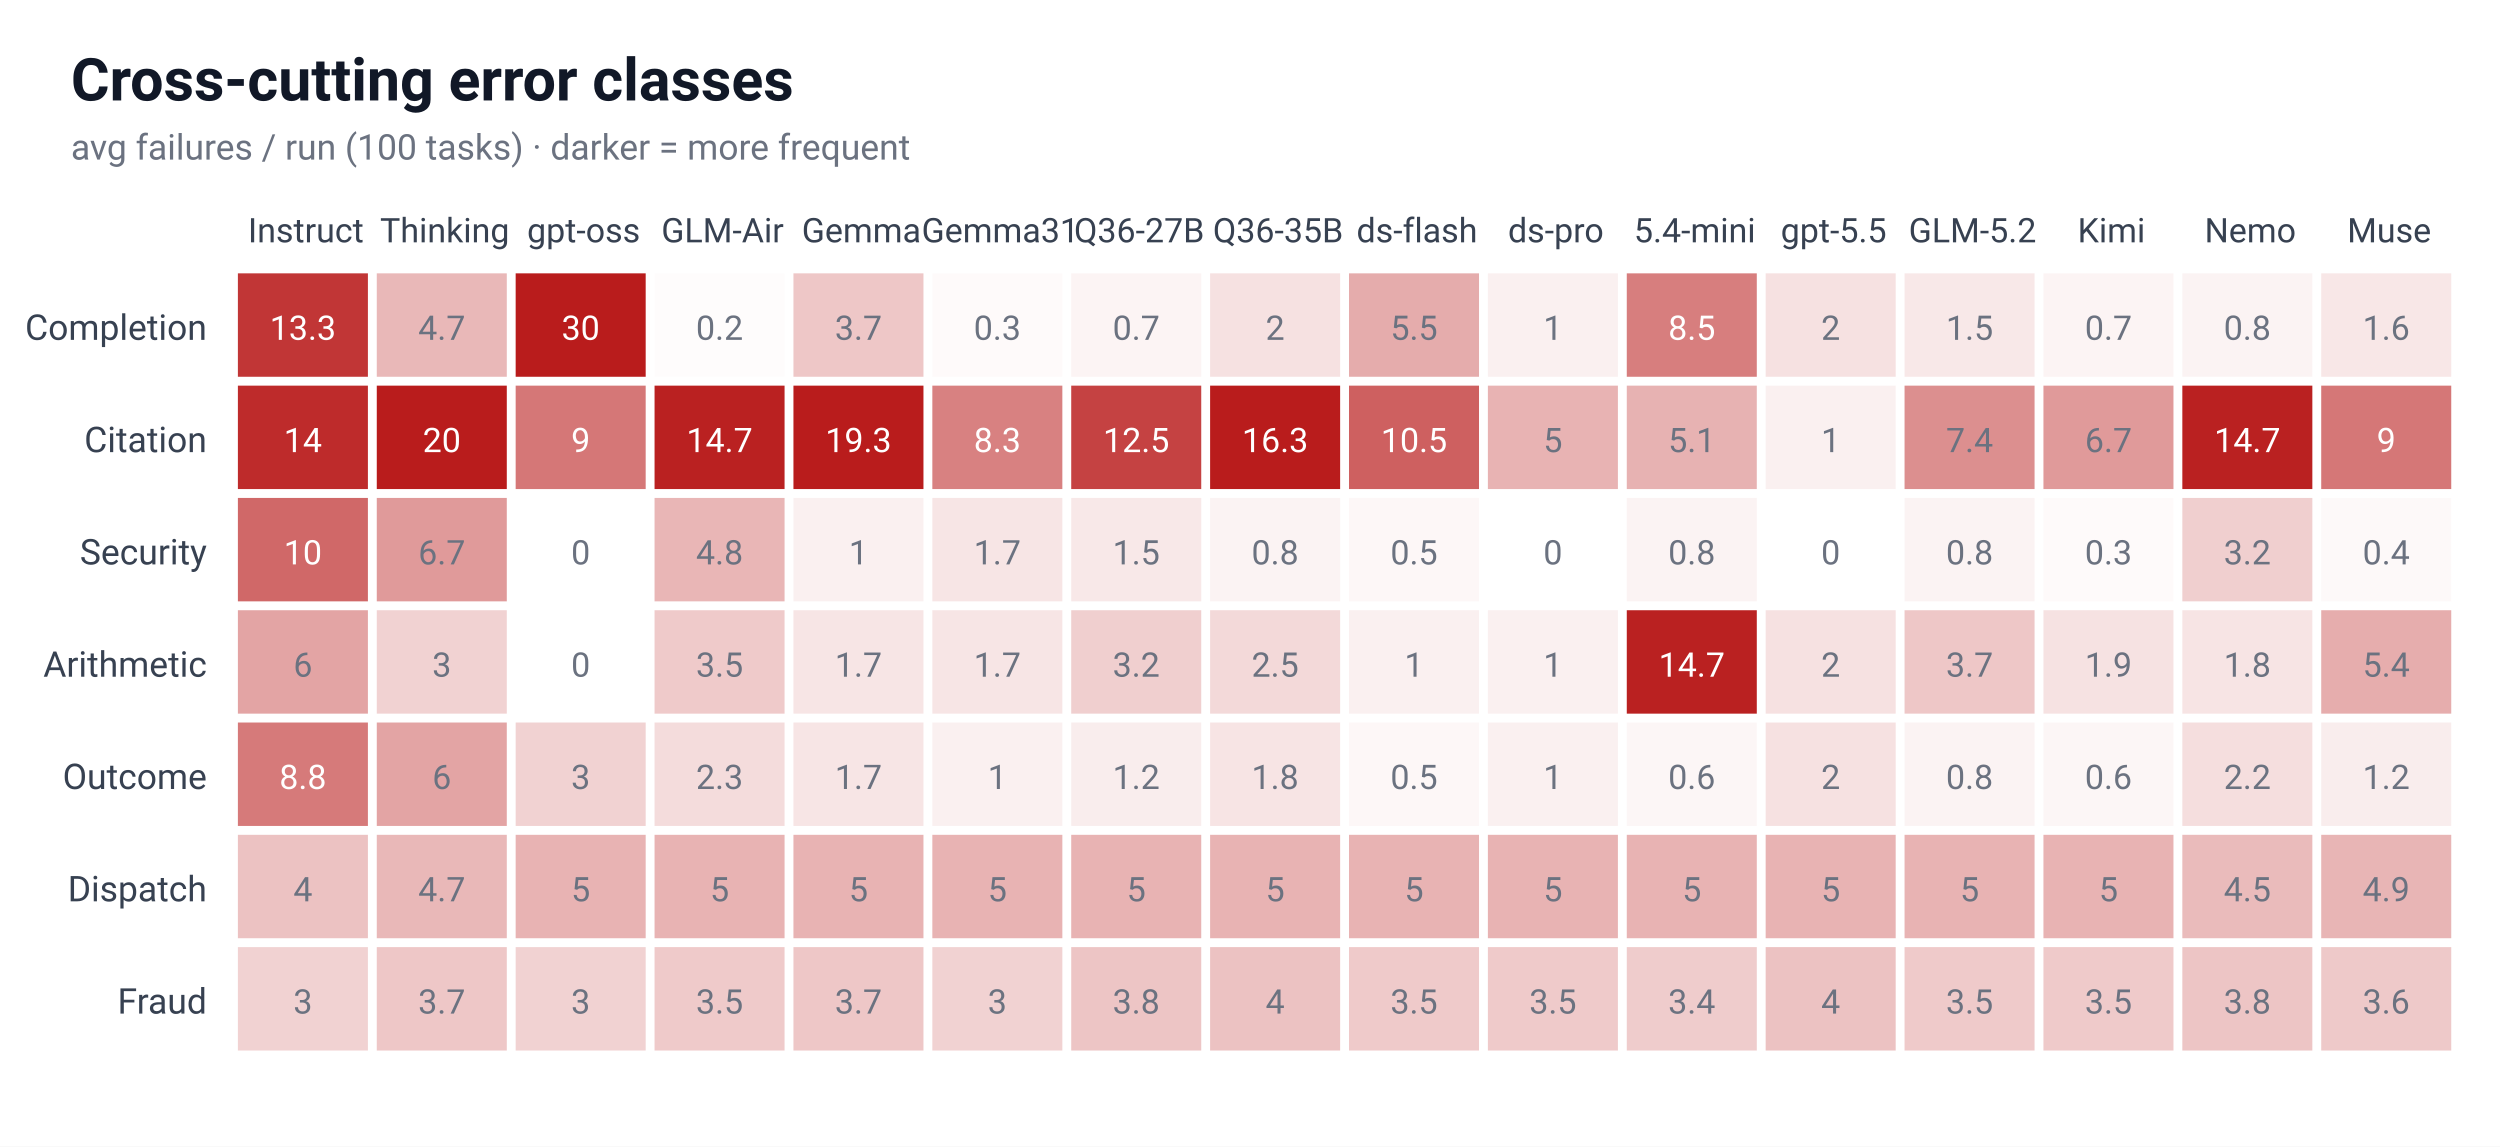
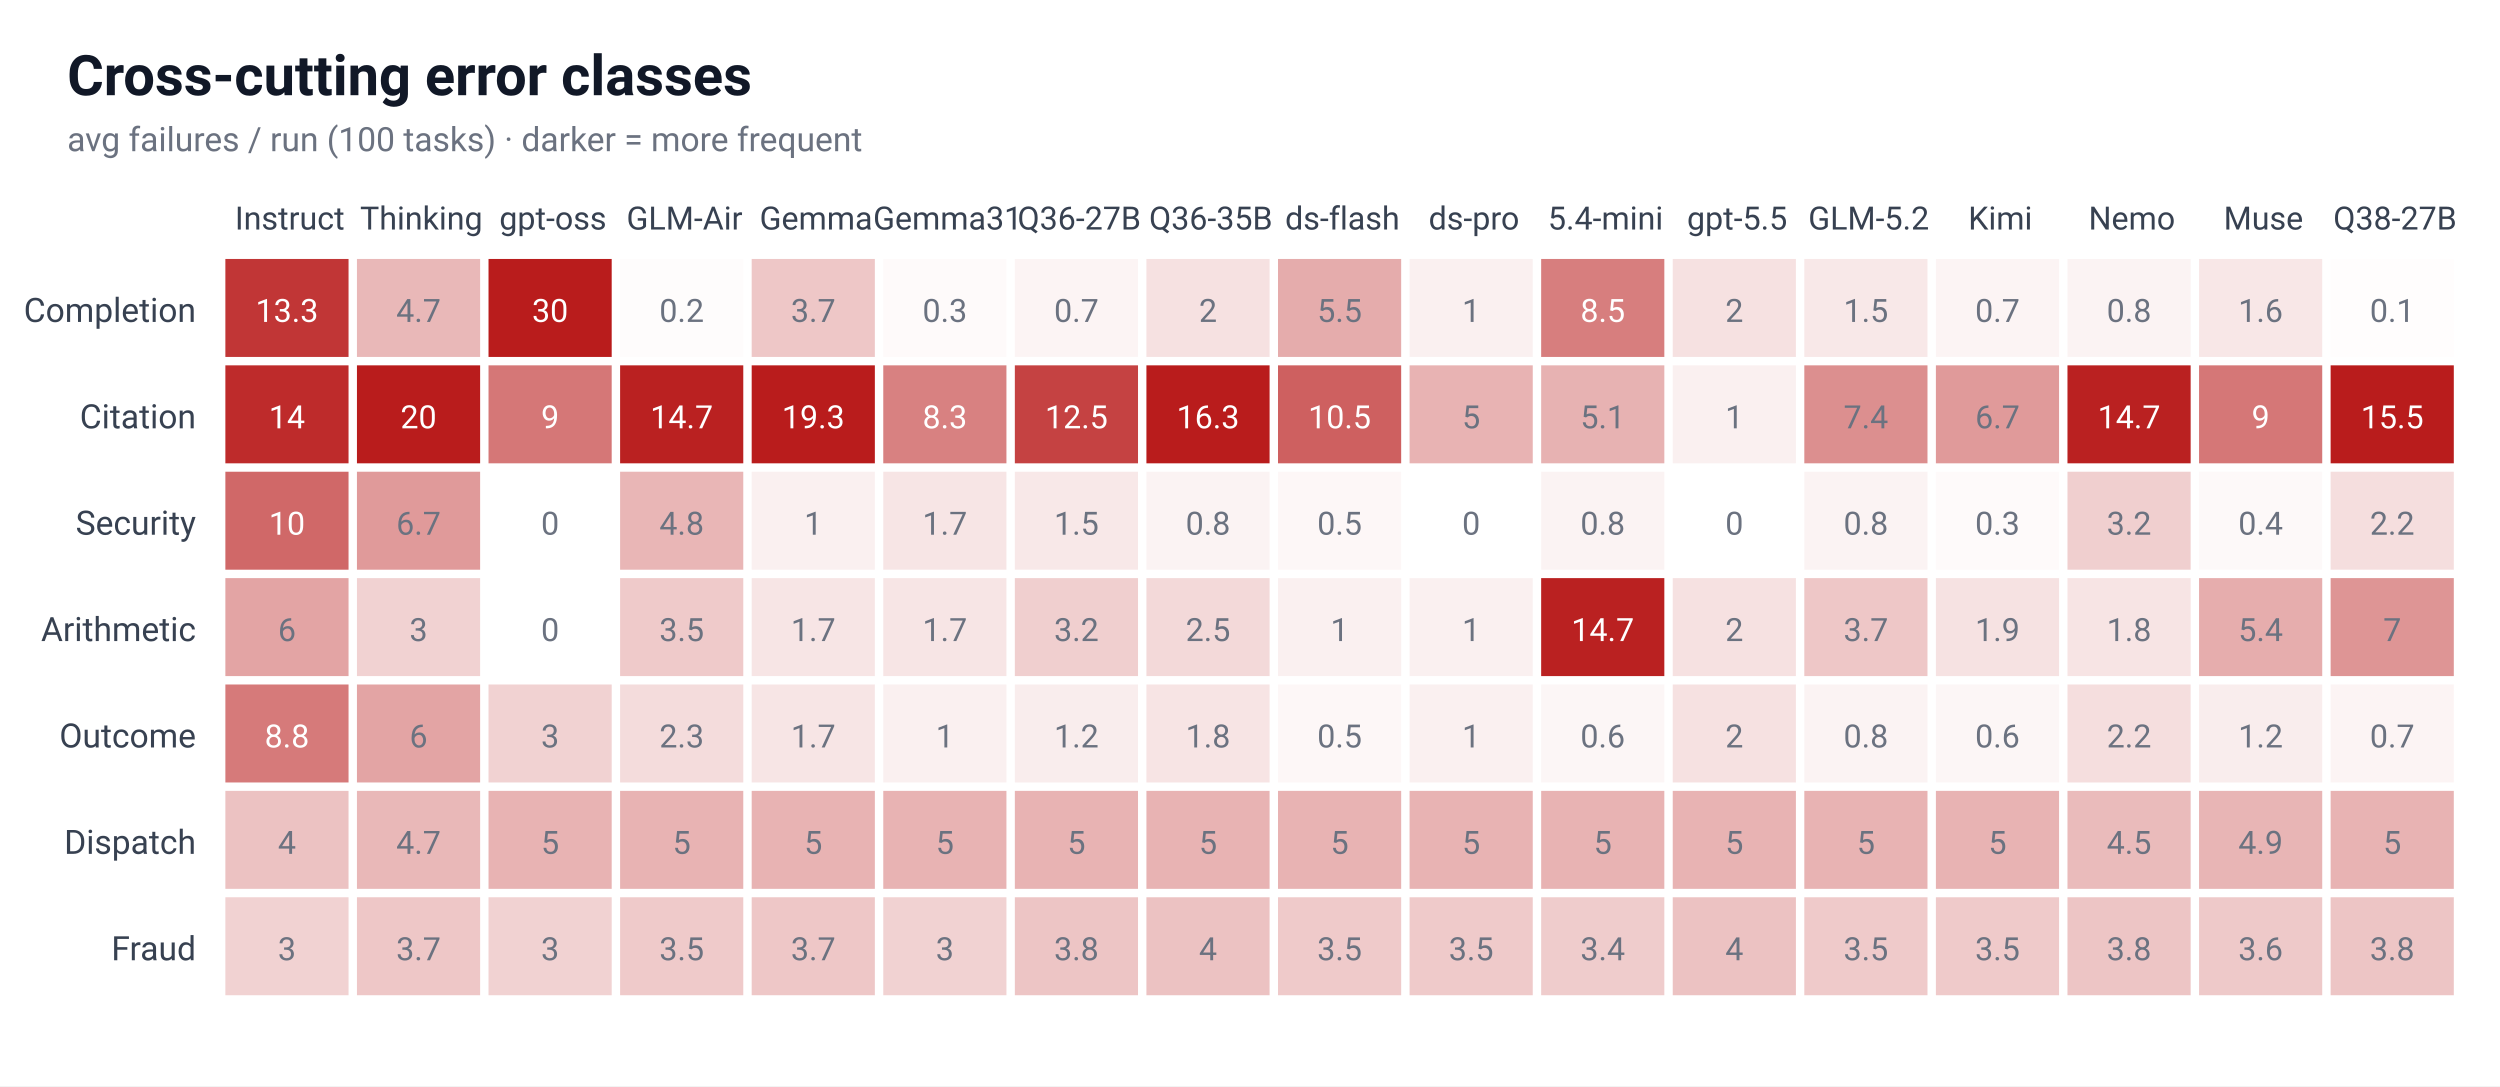
- <svg xmlns="http://www.w3.org/2000/svg" width="846" height="388" font-family="-apple-system,Segoe UI,Roboto,sans-serif">
-   <rect width="846" height="388" fill="#ffffff" />
+ <svg xmlns="http://www.w3.org/2000/svg" width="893" height="388" font-family="-apple-system,Segoe UI,Roboto,sans-serif">
+   <rect width="893" height="388" fill="#ffffff" />
  <text x="24" y="34" font-size="20" font-weight="700" fill="#111827">Cross-cutting error classes</text>
  <text x="24" y="54" font-size="12" fill="#6b7280">avg failures / run (100 tasks) · darker = more frequent</text>
  <text x="103.5" y="82" font-size="11.5" fill="#374151" text-anchor="middle">Instruct</text>
  <text x="150.5" y="82" font-size="11.5" fill="#374151" text-anchor="middle">Thinking</text>
  <text x="197.5" y="82" font-size="11.5" fill="#374151" text-anchor="middle">gpt-oss</text>
  <text x="244.5" y="82" font-size="11.5" fill="#374151" text-anchor="middle">GLM-Air</text>
  <text x="291.5" y="82" font-size="11.5" fill="#374151" text-anchor="middle">Gemma</text>
  <text x="338.5" y="82" font-size="11.5" fill="#374151" text-anchor="middle">Gemma31</text>
  <text x="385.5" y="82" font-size="11.5" fill="#374151" text-anchor="middle">Q36-27B</text>
  <text x="432.5" y="82" font-size="11.5" fill="#374151" text-anchor="middle">Q36-35B</text>
  <text x="479.5" y="82" font-size="11.5" fill="#374151" text-anchor="middle">ds-flash</text>
  <text x="526.5" y="82" font-size="11.5" fill="#374151" text-anchor="middle">ds-pro</text>
  <text x="573.5" y="82" font-size="11.5" fill="#374151" text-anchor="middle">5.4-mini</text>
  <text x="620.5" y="82" font-size="11.5" fill="#374151" text-anchor="middle">gpt-5.5</text>
  <text x="667.5" y="82" font-size="11.5" fill="#374151" text-anchor="middle">GLM-5.2</text>
  <text x="714.5" y="82" font-size="11.5" fill="#374151" text-anchor="middle">Kimi</text>
  <text x="761.5" y="82" font-size="11.5" fill="#374151" text-anchor="middle">Nemo</text>
  <text x="808.5" y="82" font-size="11.5" fill="#374151" text-anchor="middle">Muse</text>
+   <text x="855.5" y="82" font-size="11.5" fill="#374151" text-anchor="middle">Q38-27B</text>
  <text x="70" y="115" font-size="12" fill="#374151" text-anchor="end">Completion</text>
  <rect x="80" y="92" width="45" height="36" fill="rgb(193,54,54)" stroke="#ffffff" />
  <text x="102.5" y="115" font-size="11.5" fill="#ffffff" text-anchor="middle">13.3</text>
  <rect x="127" y="92" width="45" height="36" fill="rgb(233,184,184)" stroke="#ffffff" />
  <text x="149.5" y="115" font-size="11.5" fill="#6b7280" text-anchor="middle">4.7</text>
  <rect x="174" y="92" width="45" height="36" fill="rgb(185,28,28)" stroke="#ffffff" />
  <text x="196.5" y="115" font-size="11.5" fill="#ffffff" text-anchor="middle">30</text>
  <rect x="221" y="92" width="45" height="36" fill="rgb(254,252,252)" stroke="#ffffff" />
  <text x="243.5" y="115" font-size="11.5" fill="#6b7280" text-anchor="middle">0.2</text>
  <rect x="268" y="92" width="45" height="36" fill="rgb(238,199,199)" stroke="#ffffff" />
  <text x="290.5" y="115" font-size="11.5" fill="#6b7280" text-anchor="middle">3.7</text>
  <rect x="315" y="92" width="45" height="36" fill="rgb(254,250,250)" stroke="#ffffff" />
  <text x="337.5" y="115" font-size="11.5" fill="#6b7280" text-anchor="middle">0.3</text>
  <rect x="362" y="92" width="45" height="36" fill="rgb(252,244,244)" stroke="#ffffff" />
  <text x="384.5" y="115" font-size="11.5" fill="#6b7280" text-anchor="middle">0.7</text>
  <rect x="409" y="92" width="45" height="36" fill="rgb(246,225,225)" stroke="#ffffff" />
  <text x="431.5" y="115" font-size="11.5" fill="#6b7280" text-anchor="middle">2</text>
  <rect x="456" y="92" width="45" height="36" fill="rgb(229,172,172)" stroke="#ffffff" />
  <text x="478.5" y="115" font-size="11.5" fill="#6b7280" text-anchor="middle">5.5</text>
  <rect x="503" y="92" width="45" height="36" fill="rgb(250,240,240)" stroke="#ffffff" />
  <text x="525.5" y="115" font-size="11.5" fill="#6b7280" text-anchor="middle">1</text>
  <rect x="550" y="92" width="45" height="36" fill="rgb(215,126,126)" stroke="#ffffff" />
  <text x="572.5" y="115" font-size="11.5" fill="#ffffff" text-anchor="middle">8.5</text>
  <rect x="597" y="92" width="45" height="36" fill="rgb(246,225,225)" stroke="#ffffff" />
  <text x="619.5" y="115" font-size="11.5" fill="#6b7280" text-anchor="middle">2</text>
  <rect x="644" y="92" width="45" height="36" fill="rgb(248,232,232)" stroke="#ffffff" />
  <text x="666.5" y="115" font-size="11.5" fill="#6b7280" text-anchor="middle">1.5</text>
  <rect x="691" y="92" width="45" height="36" fill="rgb(252,244,244)" stroke="#ffffff" />
  <text x="713.5" y="115" font-size="11.5" fill="#6b7280" text-anchor="middle">0.7</text>
  <rect x="738" y="92" width="45" height="36" fill="rgb(251,243,243)" stroke="#ffffff" />
  <text x="760.5" y="115" font-size="11.5" fill="#6b7280" text-anchor="middle">0.8</text>
  <rect x="785" y="92" width="45" height="36" fill="rgb(248,231,231)" stroke="#ffffff" />
  <text x="807.5" y="115" font-size="11.5" fill="#6b7280" text-anchor="middle">1.6</text>
+   <rect x="832" y="92" width="45" height="36" fill="rgb(255,253,253)" stroke="#ffffff" />
+   <text x="854.5" y="115" font-size="11.5" fill="#6b7280" text-anchor="middle">0.1</text>
  <text x="70" y="153" font-size="12" fill="#374151" text-anchor="end">Citation</text>
  <rect x="80" y="130" width="45" height="36" fill="rgb(190,43,43)" stroke="#ffffff" />
  <text x="102.5" y="153" font-size="11.5" fill="#ffffff" text-anchor="middle">14</text>
  <rect x="127" y="130" width="45" height="36" fill="rgb(185,28,28)" stroke="#ffffff" />
  <text x="149.5" y="153" font-size="11.5" fill="#ffffff" text-anchor="middle">20</text>
  <rect x="174" y="130" width="45" height="36" fill="rgb(213,119,119)" stroke="#ffffff" />
  <text x="196.5" y="153" font-size="11.5" fill="#ffffff" text-anchor="middle">9</text>
  <rect x="221" y="130" width="45" height="36" fill="rgb(186,33,33)" stroke="#ffffff" />
  <text x="243.5" y="153" font-size="11.5" fill="#ffffff" text-anchor="middle">14.7</text>
  <rect x="268" y="130" width="45" height="36" fill="rgb(185,28,28)" stroke="#ffffff" />
  <text x="290.5" y="153" font-size="11.5" fill="#ffffff" text-anchor="middle">19.3</text>
  <rect x="315" y="130" width="45" height="36" fill="rgb(216,129,129)" stroke="#ffffff" />
  <text x="337.5" y="153" font-size="11.5" fill="#ffffff" text-anchor="middle">8.3</text>
  <rect x="362" y="130" width="45" height="36" fill="rgb(197,66,66)" stroke="#ffffff" />
  <text x="384.5" y="153" font-size="11.5" fill="#ffffff" text-anchor="middle">12.5</text>
  <rect x="409" y="130" width="45" height="36" fill="rgb(185,28,28)" stroke="#ffffff" />
  <text x="431.5" y="153" font-size="11.5" fill="#ffffff" text-anchor="middle">16.3</text>
  <rect x="456" y="130" width="45" height="36" fill="rgb(206,96,96)" stroke="#ffffff" />
  <text x="478.5" y="153" font-size="11.5" fill="#ffffff" text-anchor="middle">10.5</text>
  <rect x="503" y="130" width="45" height="36" fill="rgb(232,179,179)" stroke="#ffffff" />
  <text x="525.5" y="153" font-size="11.5" fill="#6b7280" text-anchor="middle">5</text>
  <rect x="550" y="130" width="45" height="36" fill="rgb(231,178,178)" stroke="#ffffff" />
  <text x="572.5" y="153" font-size="11.5" fill="#6b7280" text-anchor="middle">5.1</text>
  <rect x="597" y="130" width="45" height="36" fill="rgb(250,240,240)" stroke="#ffffff" />
  <text x="619.5" y="153" font-size="11.5" fill="#6b7280" text-anchor="middle">1</text>
  <rect x="644" y="130" width="45" height="36" fill="rgb(220,143,143)" stroke="#ffffff" />
  <text x="666.5" y="153" font-size="11.5" fill="#6b7280" text-anchor="middle">7.4</text>
  <rect x="691" y="130" width="45" height="36" fill="rgb(224,154,154)" stroke="#ffffff" />
  <text x="713.5" y="153" font-size="11.5" fill="#6b7280" text-anchor="middle">6.7</text>
  <rect x="738" y="130" width="45" height="36" fill="rgb(186,33,33)" stroke="#ffffff" />
  <text x="760.5" y="153" font-size="11.5" fill="#ffffff" text-anchor="middle">14.7</text>
  <rect x="785" y="130" width="45" height="36" fill="rgb(213,119,119)" stroke="#ffffff" />
  <text x="807.5" y="153" font-size="11.5" fill="#ffffff" text-anchor="middle">9</text>
+   <rect x="832" y="130" width="45" height="36" fill="rgb(185,28,28)" stroke="#ffffff" />
+   <text x="854.5" y="153" font-size="11.5" fill="#ffffff" text-anchor="middle">15.5</text>
  <text x="70" y="191" font-size="12" fill="#374151" text-anchor="end">Security</text>
  <rect x="80" y="168" width="45" height="36" fill="rgb(208,104,104)" stroke="#ffffff" />
  <text x="102.5" y="191" font-size="11.5" fill="#ffffff" text-anchor="middle">10</text>
  <rect x="127" y="168" width="45" height="36" fill="rgb(224,154,154)" stroke="#ffffff" />
  <text x="149.5" y="191" font-size="11.5" fill="#6b7280" text-anchor="middle">6.7</text>
  <rect x="174" y="168" width="45" height="36" fill="rgb(255,255,255)" stroke="#ffffff" />
  <text x="196.5" y="191" font-size="11.5" fill="#6b7280" text-anchor="middle">0</text>
  <rect x="221" y="168" width="45" height="36" fill="rgb(233,182,182)" stroke="#ffffff" />
  <text x="243.5" y="191" font-size="11.5" fill="#6b7280" text-anchor="middle">4.8</text>
  <rect x="268" y="168" width="45" height="36" fill="rgb(250,240,240)" stroke="#ffffff" />
  <text x="290.5" y="191" font-size="11.5" fill="#6b7280" text-anchor="middle">1</text>
  <rect x="315" y="168" width="45" height="36" fill="rgb(247,229,229)" stroke="#ffffff" />
  <text x="337.5" y="191" font-size="11.5" fill="#6b7280" text-anchor="middle">1.7</text>
  <rect x="362" y="168" width="45" height="36" fill="rgb(248,232,232)" stroke="#ffffff" />
  <text x="384.5" y="191" font-size="11.5" fill="#6b7280" text-anchor="middle">1.5</text>
  <rect x="409" y="168" width="45" height="36" fill="rgb(251,243,243)" stroke="#ffffff" />
  <text x="431.5" y="191" font-size="11.5" fill="#6b7280" text-anchor="middle">0.8</text>
  <rect x="456" y="168" width="45" height="36" fill="rgb(253,247,247)" stroke="#ffffff" />
  <text x="478.5" y="191" font-size="11.5" fill="#6b7280" text-anchor="middle">0.5</text>
  <rect x="503" y="168" width="45" height="36" fill="rgb(255,255,255)" stroke="#ffffff" />
  <text x="525.5" y="191" font-size="11.5" fill="#6b7280" text-anchor="middle">0</text>
  <rect x="550" y="168" width="45" height="36" fill="rgb(251,243,243)" stroke="#ffffff" />
  <text x="572.5" y="191" font-size="11.5" fill="#6b7280" text-anchor="middle">0.8</text>
  <rect x="597" y="168" width="45" height="36" fill="rgb(255,255,255)" stroke="#ffffff" />
  <text x="619.5" y="191" font-size="11.5" fill="#6b7280" text-anchor="middle">0</text>
  <rect x="644" y="168" width="45" height="36" fill="rgb(251,243,243)" stroke="#ffffff" />
  <text x="666.5" y="191" font-size="11.5" fill="#6b7280" text-anchor="middle">0.8</text>
  <rect x="691" y="168" width="45" height="36" fill="rgb(254,250,250)" stroke="#ffffff" />
  <text x="713.5" y="191" font-size="11.5" fill="#6b7280" text-anchor="middle">0.3</text>
  <rect x="738" y="168" width="45" height="36" fill="rgb(240,207,207)" stroke="#ffffff" />
  <text x="760.5" y="191" font-size="11.5" fill="#6b7280" text-anchor="middle">3.2</text>
  <rect x="785" y="168" width="45" height="36" fill="rgb(253,249,249)" stroke="#ffffff" />
  <text x="807.5" y="191" font-size="11.5" fill="#6b7280" text-anchor="middle">0.4</text>
+   <rect x="832" y="168" width="45" height="36" fill="rgb(245,222,222)" stroke="#ffffff" />
+   <text x="854.5" y="191" font-size="11.5" fill="#6b7280" text-anchor="middle">2.2</text>
  <text x="70" y="229" font-size="12" fill="#374151" text-anchor="end">Arithmetic</text>
  <rect x="80" y="206" width="45" height="36" fill="rgb(227,164,164)" stroke="#ffffff" />
  <text x="102.5" y="229" font-size="11.5" fill="#6b7280" text-anchor="middle">6</text>
  <rect x="127" y="206" width="45" height="36" fill="rgb(241,210,210)" stroke="#ffffff" />
  <text x="149.5" y="229" font-size="11.5" fill="#6b7280" text-anchor="middle">3</text>
  <rect x="174" y="206" width="45" height="36" fill="rgb(255,255,255)" stroke="#ffffff" />
  <text x="196.5" y="229" font-size="11.5" fill="#6b7280" text-anchor="middle">0</text>
  <rect x="221" y="206" width="45" height="36" fill="rgb(239,202,202)" stroke="#ffffff" />
  <text x="243.5" y="229" font-size="11.5" fill="#6b7280" text-anchor="middle">3.5</text>
  <rect x="268" y="206" width="45" height="36" fill="rgb(247,229,229)" stroke="#ffffff" />
  <text x="290.5" y="229" font-size="11.5" fill="#6b7280" text-anchor="middle">1.7</text>
  <rect x="315" y="206" width="45" height="36" fill="rgb(247,229,229)" stroke="#ffffff" />
  <text x="337.5" y="229" font-size="11.5" fill="#6b7280" text-anchor="middle">1.7</text>
  <rect x="362" y="206" width="45" height="36" fill="rgb(240,207,207)" stroke="#ffffff" />
  <text x="384.5" y="229" font-size="11.5" fill="#6b7280" text-anchor="middle">3.2</text>
  <rect x="409" y="206" width="45" height="36" fill="rgb(243,217,217)" stroke="#ffffff" />
  <text x="431.5" y="229" font-size="11.5" fill="#6b7280" text-anchor="middle">2.5</text>
  <rect x="456" y="206" width="45" height="36" fill="rgb(250,240,240)" stroke="#ffffff" />
  <text x="478.5" y="229" font-size="11.5" fill="#6b7280" text-anchor="middle">1</text>
  <rect x="503" y="206" width="45" height="36" fill="rgb(250,240,240)" stroke="#ffffff" />
  <text x="525.5" y="229" font-size="11.5" fill="#6b7280" text-anchor="middle">1</text>
  <rect x="550" y="206" width="45" height="36" fill="rgb(186,33,33)" stroke="#ffffff" />
  <text x="572.5" y="229" font-size="11.5" fill="#ffffff" text-anchor="middle">14.7</text>
  <rect x="597" y="206" width="45" height="36" fill="rgb(246,225,225)" stroke="#ffffff" />
  <text x="619.5" y="229" font-size="11.5" fill="#6b7280" text-anchor="middle">2</text>
  <rect x="644" y="206" width="45" height="36" fill="rgb(238,199,199)" stroke="#ffffff" />
  <text x="666.5" y="229" font-size="11.5" fill="#6b7280" text-anchor="middle">3.7</text>
  <rect x="691" y="206" width="45" height="36" fill="rgb(246,226,226)" stroke="#ffffff" />
  <text x="713.5" y="229" font-size="11.5" fill="#6b7280" text-anchor="middle">1.9</text>
  <rect x="738" y="206" width="45" height="36" fill="rgb(247,228,228)" stroke="#ffffff" />
  <text x="760.5" y="229" font-size="11.5" fill="#6b7280" text-anchor="middle">1.8</text>
  <rect x="785" y="206" width="45" height="36" fill="rgb(230,173,173)" stroke="#ffffff" />
  <text x="807.5" y="229" font-size="11.5" fill="#6b7280" text-anchor="middle">5.4</text>
+   <rect x="832" y="206" width="45" height="36" fill="rgb(222,149,149)" stroke="#ffffff" />
+   <text x="854.5" y="229" font-size="11.5" fill="#6b7280" text-anchor="middle">7</text>
  <text x="70" y="267" font-size="12" fill="#374151" text-anchor="end">Outcome</text>
  <rect x="80" y="244" width="45" height="36" fill="rgb(214,122,122)" stroke="#ffffff" />
  <text x="102.5" y="267" font-size="11.5" fill="#ffffff" text-anchor="middle">8.8</text>
  <rect x="127" y="244" width="45" height="36" fill="rgb(227,164,164)" stroke="#ffffff" />
  <text x="149.5" y="267" font-size="11.5" fill="#6b7280" text-anchor="middle">6</text>
  <rect x="174" y="244" width="45" height="36" fill="rgb(241,210,210)" stroke="#ffffff" />
  <text x="196.5" y="267" font-size="11.5" fill="#6b7280" text-anchor="middle">3</text>
  <rect x="221" y="244" width="45" height="36" fill="rgb(244,220,220)" stroke="#ffffff" />
  <text x="243.5" y="267" font-size="11.5" fill="#6b7280" text-anchor="middle">2.3</text>
  <rect x="268" y="244" width="45" height="36" fill="rgb(247,229,229)" stroke="#ffffff" />
  <text x="290.5" y="267" font-size="11.5" fill="#6b7280" text-anchor="middle">1.7</text>
  <rect x="315" y="244" width="45" height="36" fill="rgb(250,240,240)" stroke="#ffffff" />
  <text x="337.5" y="267" font-size="11.5" fill="#6b7280" text-anchor="middle">1</text>
  <rect x="362" y="244" width="45" height="36" fill="rgb(249,237,237)" stroke="#ffffff" />
  <text x="384.5" y="267" font-size="11.5" fill="#6b7280" text-anchor="middle">1.2</text>
  <rect x="409" y="244" width="45" height="36" fill="rgb(247,228,228)" stroke="#ffffff" />
  <text x="431.5" y="267" font-size="11.5" fill="#6b7280" text-anchor="middle">1.8</text>
  <rect x="456" y="244" width="45" height="36" fill="rgb(253,247,247)" stroke="#ffffff" />
  <text x="478.5" y="267" font-size="11.5" fill="#6b7280" text-anchor="middle">0.5</text>
  <rect x="503" y="244" width="45" height="36" fill="rgb(250,240,240)" stroke="#ffffff" />
  <text x="525.5" y="267" font-size="11.5" fill="#6b7280" text-anchor="middle">1</text>
  <rect x="550" y="244" width="45" height="36" fill="rgb(252,246,246)" stroke="#ffffff" />
  <text x="572.5" y="267" font-size="11.5" fill="#6b7280" text-anchor="middle">0.6</text>
  <rect x="597" y="244" width="45" height="36" fill="rgb(246,225,225)" stroke="#ffffff" />
  <text x="619.5" y="267" font-size="11.5" fill="#6b7280" text-anchor="middle">2</text>
  <rect x="644" y="244" width="45" height="36" fill="rgb(251,243,243)" stroke="#ffffff" />
  <text x="666.5" y="267" font-size="11.5" fill="#6b7280" text-anchor="middle">0.8</text>
  <rect x="691" y="244" width="45" height="36" fill="rgb(252,246,246)" stroke="#ffffff" />
  <text x="713.5" y="267" font-size="11.5" fill="#6b7280" text-anchor="middle">0.6</text>
  <rect x="738" y="244" width="45" height="36" fill="rgb(245,222,222)" stroke="#ffffff" />
  <text x="760.5" y="267" font-size="11.5" fill="#6b7280" text-anchor="middle">2.2</text>
  <rect x="785" y="244" width="45" height="36" fill="rgb(249,237,237)" stroke="#ffffff" />
  <text x="807.5" y="267" font-size="11.5" fill="#6b7280" text-anchor="middle">1.2</text>
+   <rect x="832" y="244" width="45" height="36" fill="rgb(252,244,244)" stroke="#ffffff" />
+   <text x="854.5" y="267" font-size="11.5" fill="#6b7280" text-anchor="middle">0.7</text>
  <text x="70" y="305" font-size="12" fill="#374151" text-anchor="end">Dispatch</text>
  <rect x="80" y="282" width="45" height="36" fill="rgb(236,194,194)" stroke="#ffffff" />
  <text x="102.5" y="305" font-size="11.5" fill="#6b7280" text-anchor="middle">4</text>
  <rect x="127" y="282" width="45" height="36" fill="rgb(233,184,184)" stroke="#ffffff" />
  <text x="149.5" y="305" font-size="11.5" fill="#6b7280" text-anchor="middle">4.7</text>
  <rect x="174" y="282" width="45" height="36" fill="rgb(232,179,179)" stroke="#ffffff" />
  <text x="196.5" y="305" font-size="11.5" fill="#6b7280" text-anchor="middle">5</text>
  <rect x="221" y="282" width="45" height="36" fill="rgb(232,179,179)" stroke="#ffffff" />
  <text x="243.5" y="305" font-size="11.5" fill="#6b7280" text-anchor="middle">5</text>
  <rect x="268" y="282" width="45" height="36" fill="rgb(232,179,179)" stroke="#ffffff" />
  <text x="290.5" y="305" font-size="11.5" fill="#6b7280" text-anchor="middle">5</text>
  <rect x="315" y="282" width="45" height="36" fill="rgb(232,179,179)" stroke="#ffffff" />
  <text x="337.5" y="305" font-size="11.5" fill="#6b7280" text-anchor="middle">5</text>
  <rect x="362" y="282" width="45" height="36" fill="rgb(232,179,179)" stroke="#ffffff" />
  <text x="384.5" y="305" font-size="11.5" fill="#6b7280" text-anchor="middle">5</text>
  <rect x="409" y="282" width="45" height="36" fill="rgb(232,179,179)" stroke="#ffffff" />
  <text x="431.5" y="305" font-size="11.5" fill="#6b7280" text-anchor="middle">5</text>
  <rect x="456" y="282" width="45" height="36" fill="rgb(232,179,179)" stroke="#ffffff" />
  <text x="478.5" y="305" font-size="11.5" fill="#6b7280" text-anchor="middle">5</text>
  <rect x="503" y="282" width="45" height="36" fill="rgb(232,179,179)" stroke="#ffffff" />
  <text x="525.5" y="305" font-size="11.5" fill="#6b7280" text-anchor="middle">5</text>
  <rect x="550" y="282" width="45" height="36" fill="rgb(232,179,179)" stroke="#ffffff" />
  <text x="572.5" y="305" font-size="11.5" fill="#6b7280" text-anchor="middle">5</text>
  <rect x="597" y="282" width="45" height="36" fill="rgb(232,179,179)" stroke="#ffffff" />
  <text x="619.5" y="305" font-size="11.5" fill="#6b7280" text-anchor="middle">5</text>
  <rect x="644" y="282" width="45" height="36" fill="rgb(232,179,179)" stroke="#ffffff" />
  <text x="666.5" y="305" font-size="11.5" fill="#6b7280" text-anchor="middle">5</text>
  <rect x="691" y="282" width="45" height="36" fill="rgb(232,179,179)" stroke="#ffffff" />
  <text x="713.5" y="305" font-size="11.5" fill="#6b7280" text-anchor="middle">5</text>
  <rect x="738" y="282" width="45" height="36" fill="rgb(234,187,187)" stroke="#ffffff" />
  <text x="760.5" y="305" font-size="11.5" fill="#6b7280" text-anchor="middle">4.5</text>
  <rect x="785" y="282" width="45" height="36" fill="rgb(232,181,181)" stroke="#ffffff" />
  <text x="807.5" y="305" font-size="11.5" fill="#6b7280" text-anchor="middle">4.9</text>
+   <rect x="832" y="282" width="45" height="36" fill="rgb(232,179,179)" stroke="#ffffff" />
+   <text x="854.5" y="305" font-size="11.5" fill="#6b7280" text-anchor="middle">5</text>
  <text x="70" y="343" font-size="12" fill="#374151" text-anchor="end">Fraud</text>
  <rect x="80" y="320" width="45" height="36" fill="rgb(241,210,210)" stroke="#ffffff" />
  <text x="102.5" y="343" font-size="11.5" fill="#6b7280" text-anchor="middle">3</text>
  <rect x="127" y="320" width="45" height="36" fill="rgb(238,199,199)" stroke="#ffffff" />
  <text x="149.5" y="343" font-size="11.5" fill="#6b7280" text-anchor="middle">3.7</text>
  <rect x="174" y="320" width="45" height="36" fill="rgb(241,210,210)" stroke="#ffffff" />
  <text x="196.5" y="343" font-size="11.5" fill="#6b7280" text-anchor="middle">3</text>
  <rect x="221" y="320" width="45" height="36" fill="rgb(239,202,202)" stroke="#ffffff" />
  <text x="243.5" y="343" font-size="11.5" fill="#6b7280" text-anchor="middle">3.5</text>
  <rect x="268" y="320" width="45" height="36" fill="rgb(238,199,199)" stroke="#ffffff" />
  <text x="290.5" y="343" font-size="11.5" fill="#6b7280" text-anchor="middle">3.7</text>
  <rect x="315" y="320" width="45" height="36" fill="rgb(241,210,210)" stroke="#ffffff" />
  <text x="337.5" y="343" font-size="11.5" fill="#6b7280" text-anchor="middle">3</text>
  <rect x="362" y="320" width="45" height="36" fill="rgb(237,197,197)" stroke="#ffffff" />
  <text x="384.5" y="343" font-size="11.5" fill="#6b7280" text-anchor="middle">3.8</text>
  <rect x="409" y="320" width="45" height="36" fill="rgb(236,194,194)" stroke="#ffffff" />
  <text x="431.5" y="343" font-size="11.5" fill="#6b7280" text-anchor="middle">4</text>
  <rect x="456" y="320" width="45" height="36" fill="rgb(239,202,202)" stroke="#ffffff" />
  <text x="478.5" y="343" font-size="11.5" fill="#6b7280" text-anchor="middle">3.5</text>
  <rect x="503" y="320" width="45" height="36" fill="rgb(239,202,202)" stroke="#ffffff" />
  <text x="525.5" y="343" font-size="11.5" fill="#6b7280" text-anchor="middle">3.5</text>
  <rect x="550" y="320" width="45" height="36" fill="rgb(239,204,204)" stroke="#ffffff" />
  <text x="572.5" y="343" font-size="11.5" fill="#6b7280" text-anchor="middle">3.4</text>
  <rect x="597" y="320" width="45" height="36" fill="rgb(236,194,194)" stroke="#ffffff" />
  <text x="619.5" y="343" font-size="11.5" fill="#6b7280" text-anchor="middle">4</text>
  <rect x="644" y="320" width="45" height="36" fill="rgb(239,202,202)" stroke="#ffffff" />
  <text x="666.5" y="343" font-size="11.5" fill="#6b7280" text-anchor="middle">3.5</text>
  <rect x="691" y="320" width="45" height="36" fill="rgb(239,202,202)" stroke="#ffffff" />
  <text x="713.5" y="343" font-size="11.5" fill="#6b7280" text-anchor="middle">3.5</text>
  <rect x="738" y="320" width="45" height="36" fill="rgb(237,197,197)" stroke="#ffffff" />
  <text x="760.5" y="343" font-size="11.5" fill="#6b7280" text-anchor="middle">3.8</text>
  <rect x="785" y="320" width="45" height="36" fill="rgb(238,201,201)" stroke="#ffffff" />
  <text x="807.5" y="343" font-size="11.5" fill="#6b7280" text-anchor="middle">3.6</text>
+   <rect x="832" y="320" width="45" height="36" fill="rgb(237,197,197)" stroke="#ffffff" />
+   <text x="854.5" y="343" font-size="11.5" fill="#6b7280" text-anchor="middle">3.8</text>
</svg>
